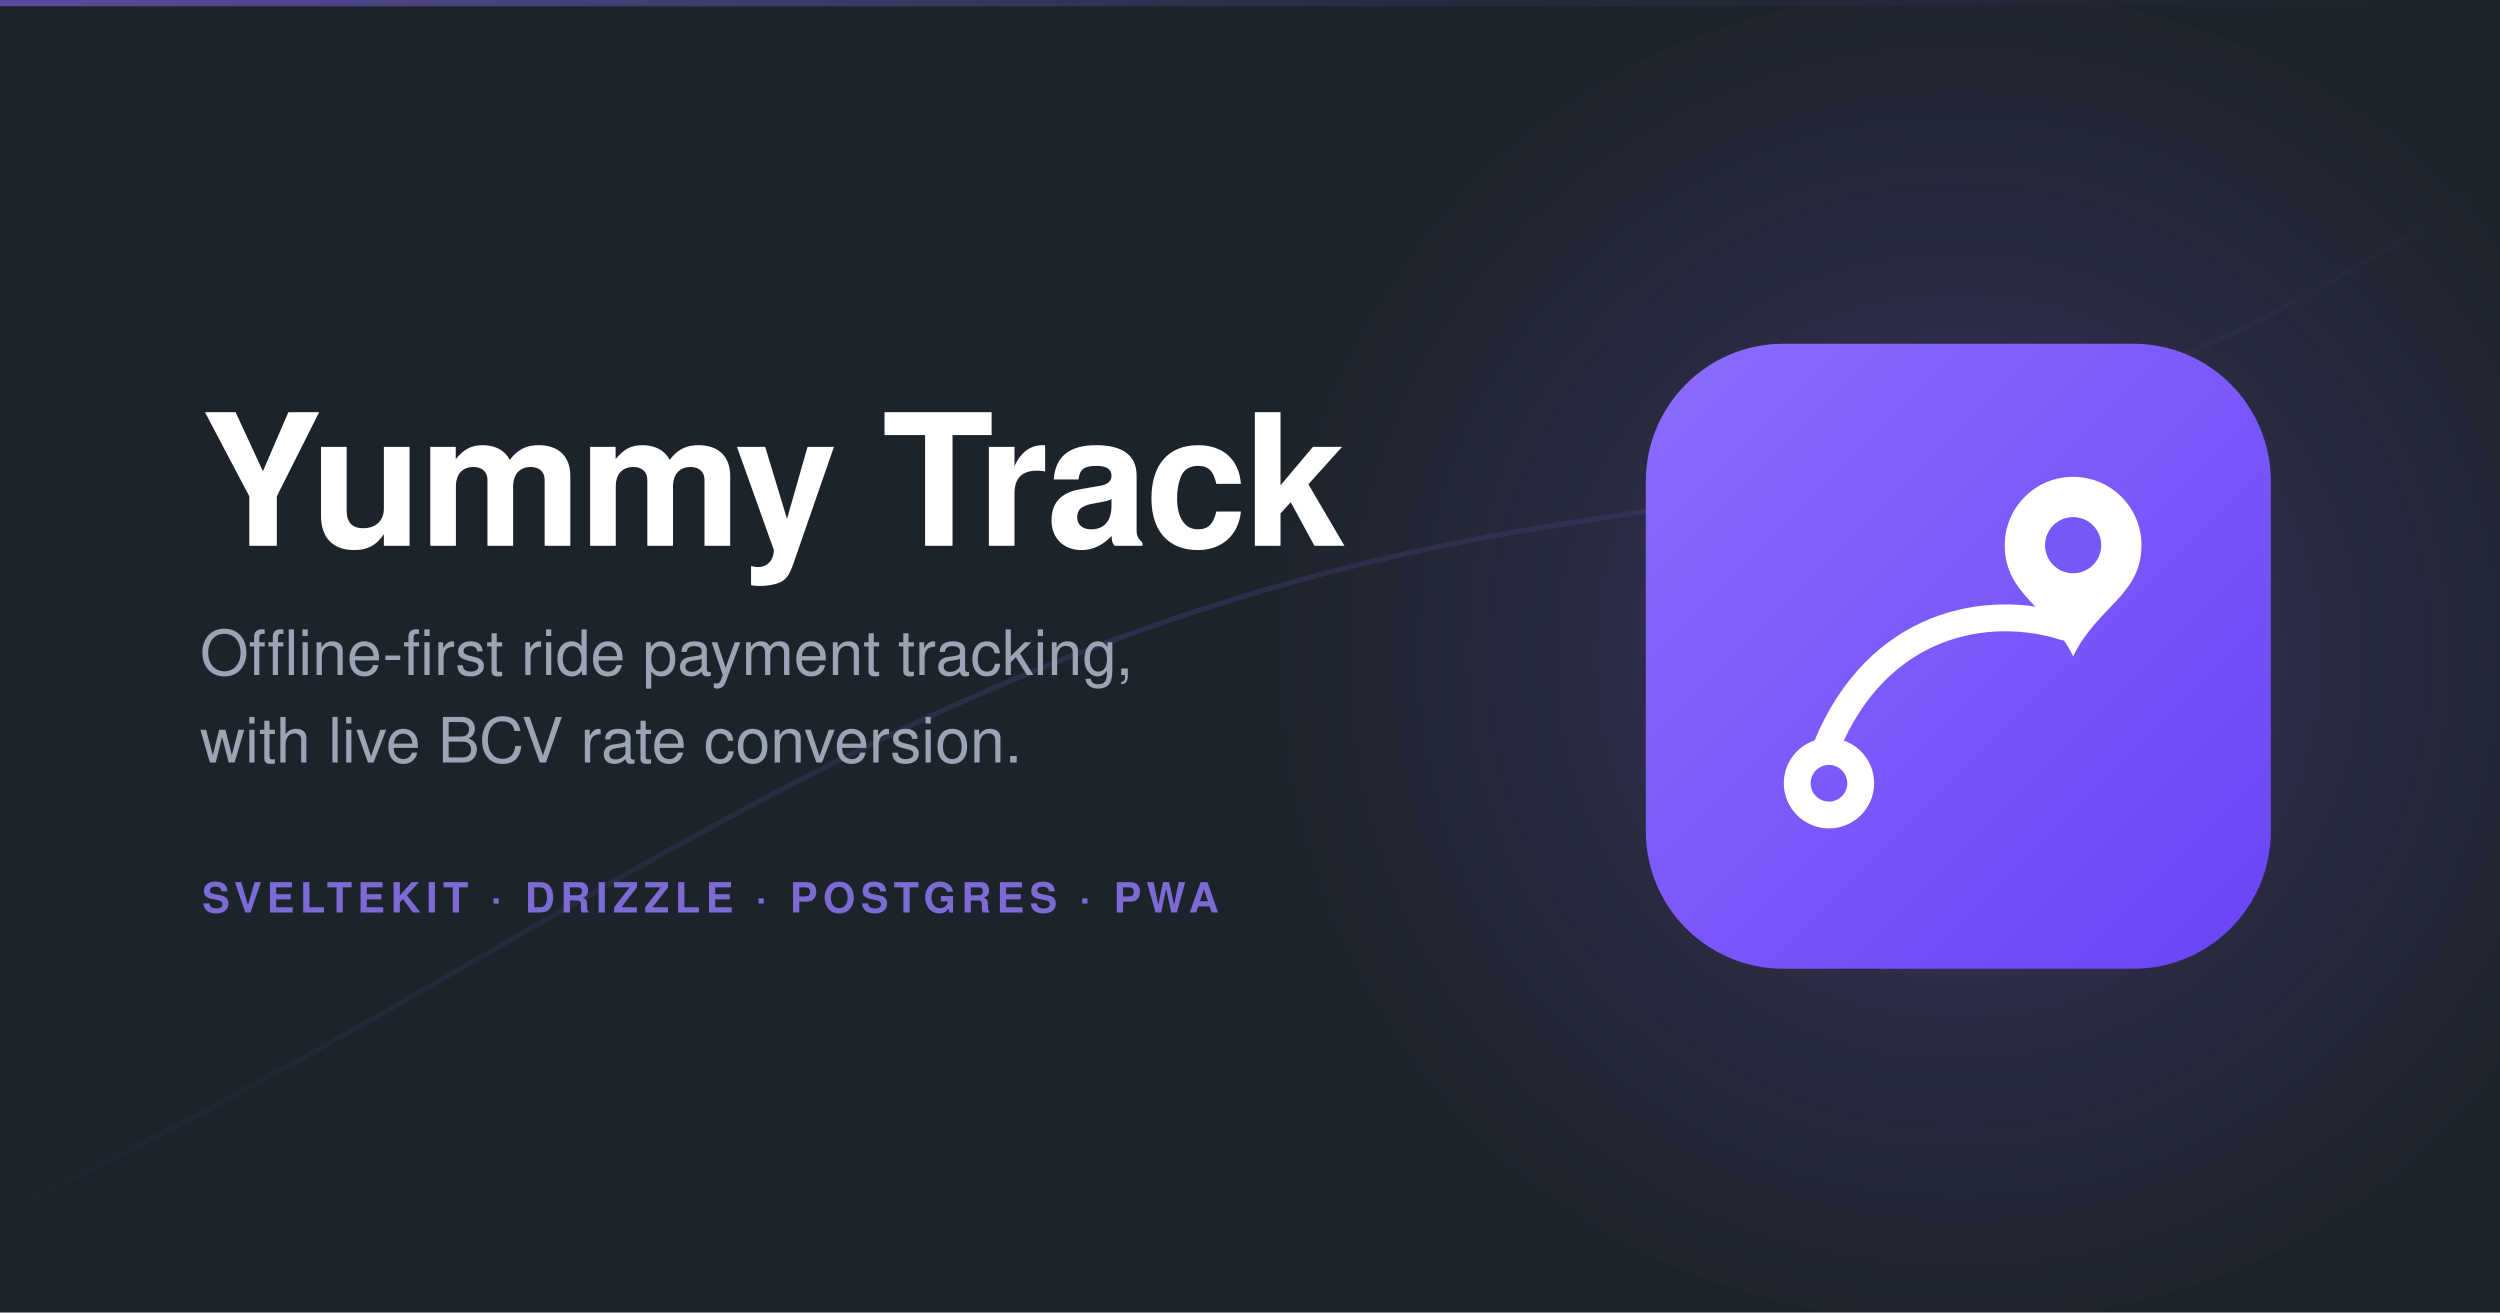
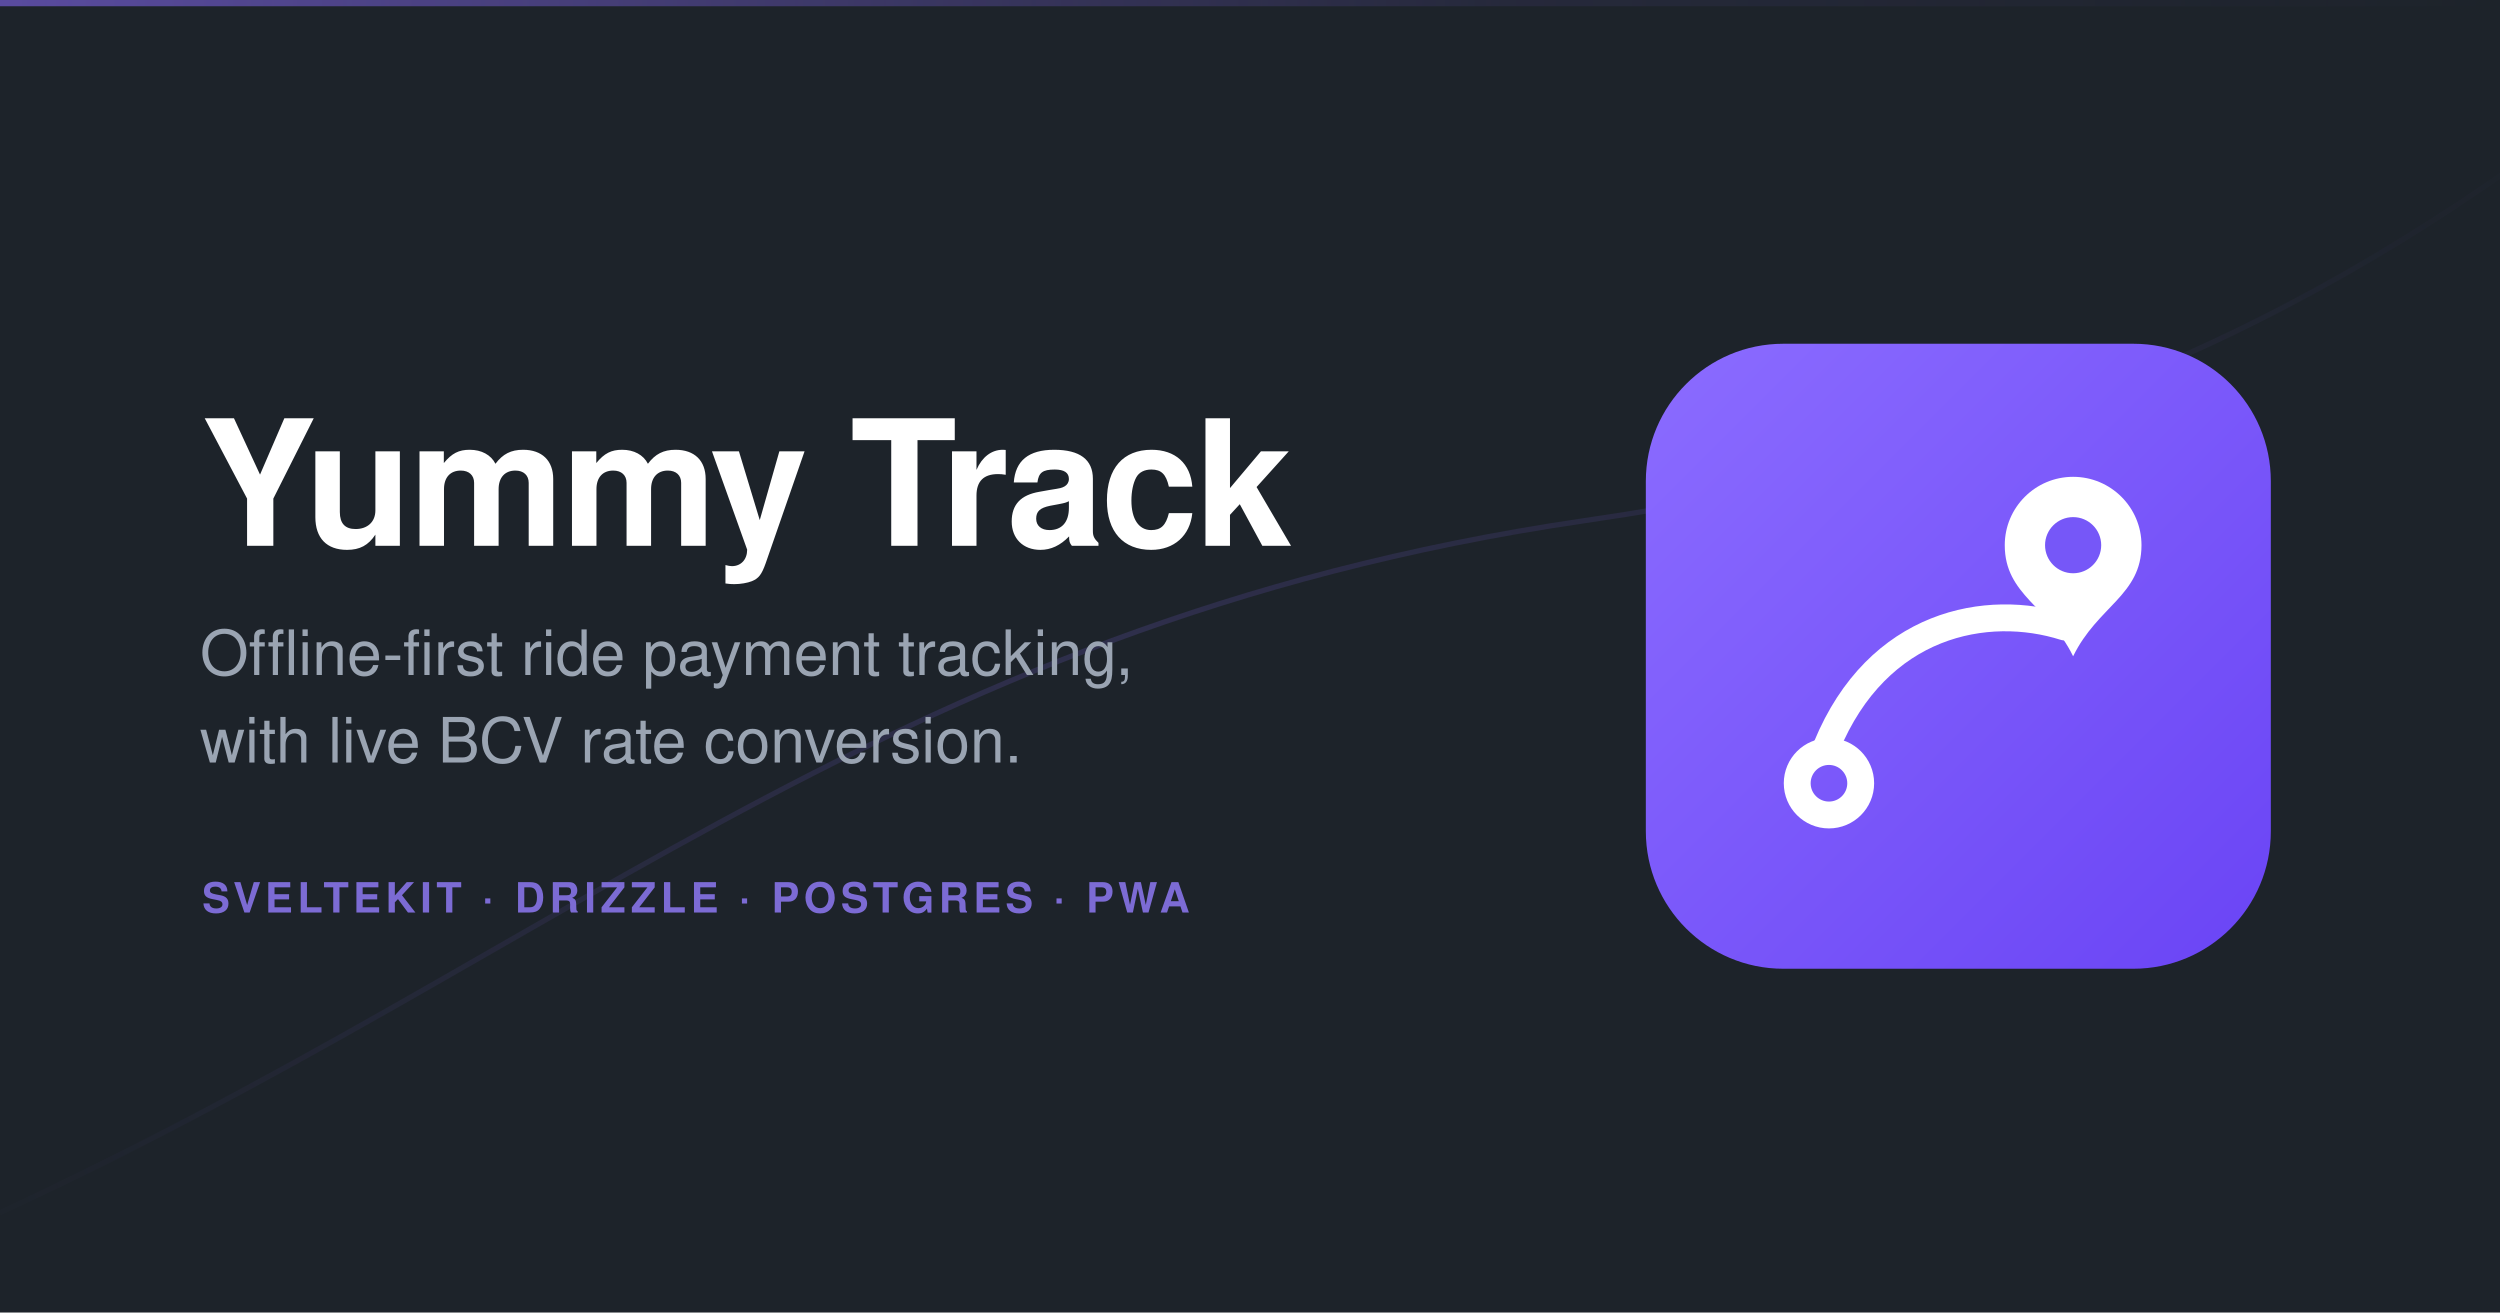
<svg xmlns="http://www.w3.org/2000/svg" width="1200" height="630" viewBox="0 0 1200 630">
  <defs>
    <linearGradient id="tile" x1="0" y1="0" x2="300" y2="300" gradientUnits="userSpaceOnUse">
      <stop offset="0" stop-color="#8b6cff" />
      <stop offset="1" stop-color="#6a44f5" />
    </linearGradient>
-     <radialGradient id="glow" cx="940" cy="315" r="340" gradientUnits="userSpaceOnUse">
-       <stop offset="0" stop-color="#8b6cff" stop-opacity="0.30" />
-       <stop offset="0.55" stop-color="#8b6cff" stop-opacity="0.10" />
-       <stop offset="1" stop-color="#8b6cff" stop-opacity="0" />
-     </radialGradient>
    <linearGradient id="hairline" x1="0" y1="0" x2="1200" y2="0" gradientUnits="userSpaceOnUse">
      <stop offset="0" stop-color="#8b6cff" stop-opacity="0.55" />
      <stop offset="0.6" stop-color="#8b6cff" stop-opacity="0.08" />
      <stop offset="1" stop-color="#8b6cff" stop-opacity="0" />
    </linearGradient>
    <linearGradient id="trail" x1="0" y1="630" x2="1200" y2="0" gradientUnits="userSpaceOnUse">
      <stop offset="0" stop-color="#8b6cff" stop-opacity="0" />
      <stop offset="0.45" stop-color="#8b6cff" stop-opacity="0.16" />
      <stop offset="1" stop-color="#8b6cff" stop-opacity="0" />
    </linearGradient>
  </defs>
  <rect width="1200" height="630" fill="#1d232a" />
-   <ellipse cx="940" cy="315" rx="340" ry="320" fill="url(#glow)" />
  <path d="M -40 600 C 260 470, 420 300, 760 250 C 980 218, 1120 150, 1260 40" fill="none" stroke="url(#trail)" stroke-width="2.5" />
  <rect x="0" y="0" width="1200" height="3" fill="url(#hairline)" />
-   <text x="96" y="262" font-family="Helvetica Neue, Helvetica, Arial, sans-serif" font-size="88" font-weight="700" fill="#ffffff" letter-spacing="-1.5">Yummy Track</text>
-   <text x="96" y="324" font-family="Helvetica Neue, Helvetica, Arial, sans-serif" font-size="30" font-weight="400" fill="#9aa4b2">Offline-first ride payment tracking,</text>
-   <text x="96" y="366" font-family="Helvetica Neue, Helvetica, Arial, sans-serif" font-size="30" font-weight="400" fill="#9aa4b2">with live BCV rate conversion.</text>
-   <text x="97" y="438" font-family="Helvetica Neue, Helvetica, Arial, sans-serif" font-size="20" font-weight="600" fill="#7c6bd4" letter-spacing="2.6">SVELTEKIT  ·  DRIZZLE  ·  POSTGRES  ·  PWA</text>
+   <text x="96" y="262" font-family="Avenir Next, Avenir, Helvetica Neue, Helvetica, Arial, sans-serif" font-size="84" font-weight="700" fill="#ffffff" letter-spacing="-1.5">Yummy Track</text>
+   <text x="96" y="324" font-family="Avenir Next, Avenir, Helvetica Neue, Helvetica, Arial, sans-serif" font-size="30" font-weight="400" fill="#9aa4b2">Offline-first ride payment tracking,</text>
+   <text x="96" y="366" font-family="Avenir Next, Avenir, Helvetica Neue, Helvetica, Arial, sans-serif" font-size="30" font-weight="400" fill="#9aa4b2">with live BCV rate conversion.</text>
+   <text x="97" y="438" font-family="Avenir Next, Avenir, Helvetica Neue, Helvetica, Arial, sans-serif" font-size="20" font-weight="600" fill="#7c6bd4" letter-spacing="2.2">SVELTEKIT  ·  DRIZZLE  ·  POSTGRES  ·  PWA</text>
  <g transform="translate(790 165)">
    <rect width="300" height="300" rx="66" ry="66" fill="url(#tile)" />
    <g transform="scale(0.293)">
      <path d="M 296 660 C 380 456, 560 424, 686 464" fill="none" stroke="#ffffff" stroke-width="44" stroke-linecap="round" stroke-linejoin="round" />
      <circle cx="300" cy="720" r="52" fill="none" stroke="#ffffff" stroke-width="44" />
      <path d="M 700 512 C 660 430, 588 412, 588 330 A 112 112 0 1 1 812 330 C 812 412, 740 430, 700 512 Z" fill="#ffffff" />
      <circle cx="700" cy="330" r="46" fill="#7657f8" />
    </g>
  </g>
</svg>
